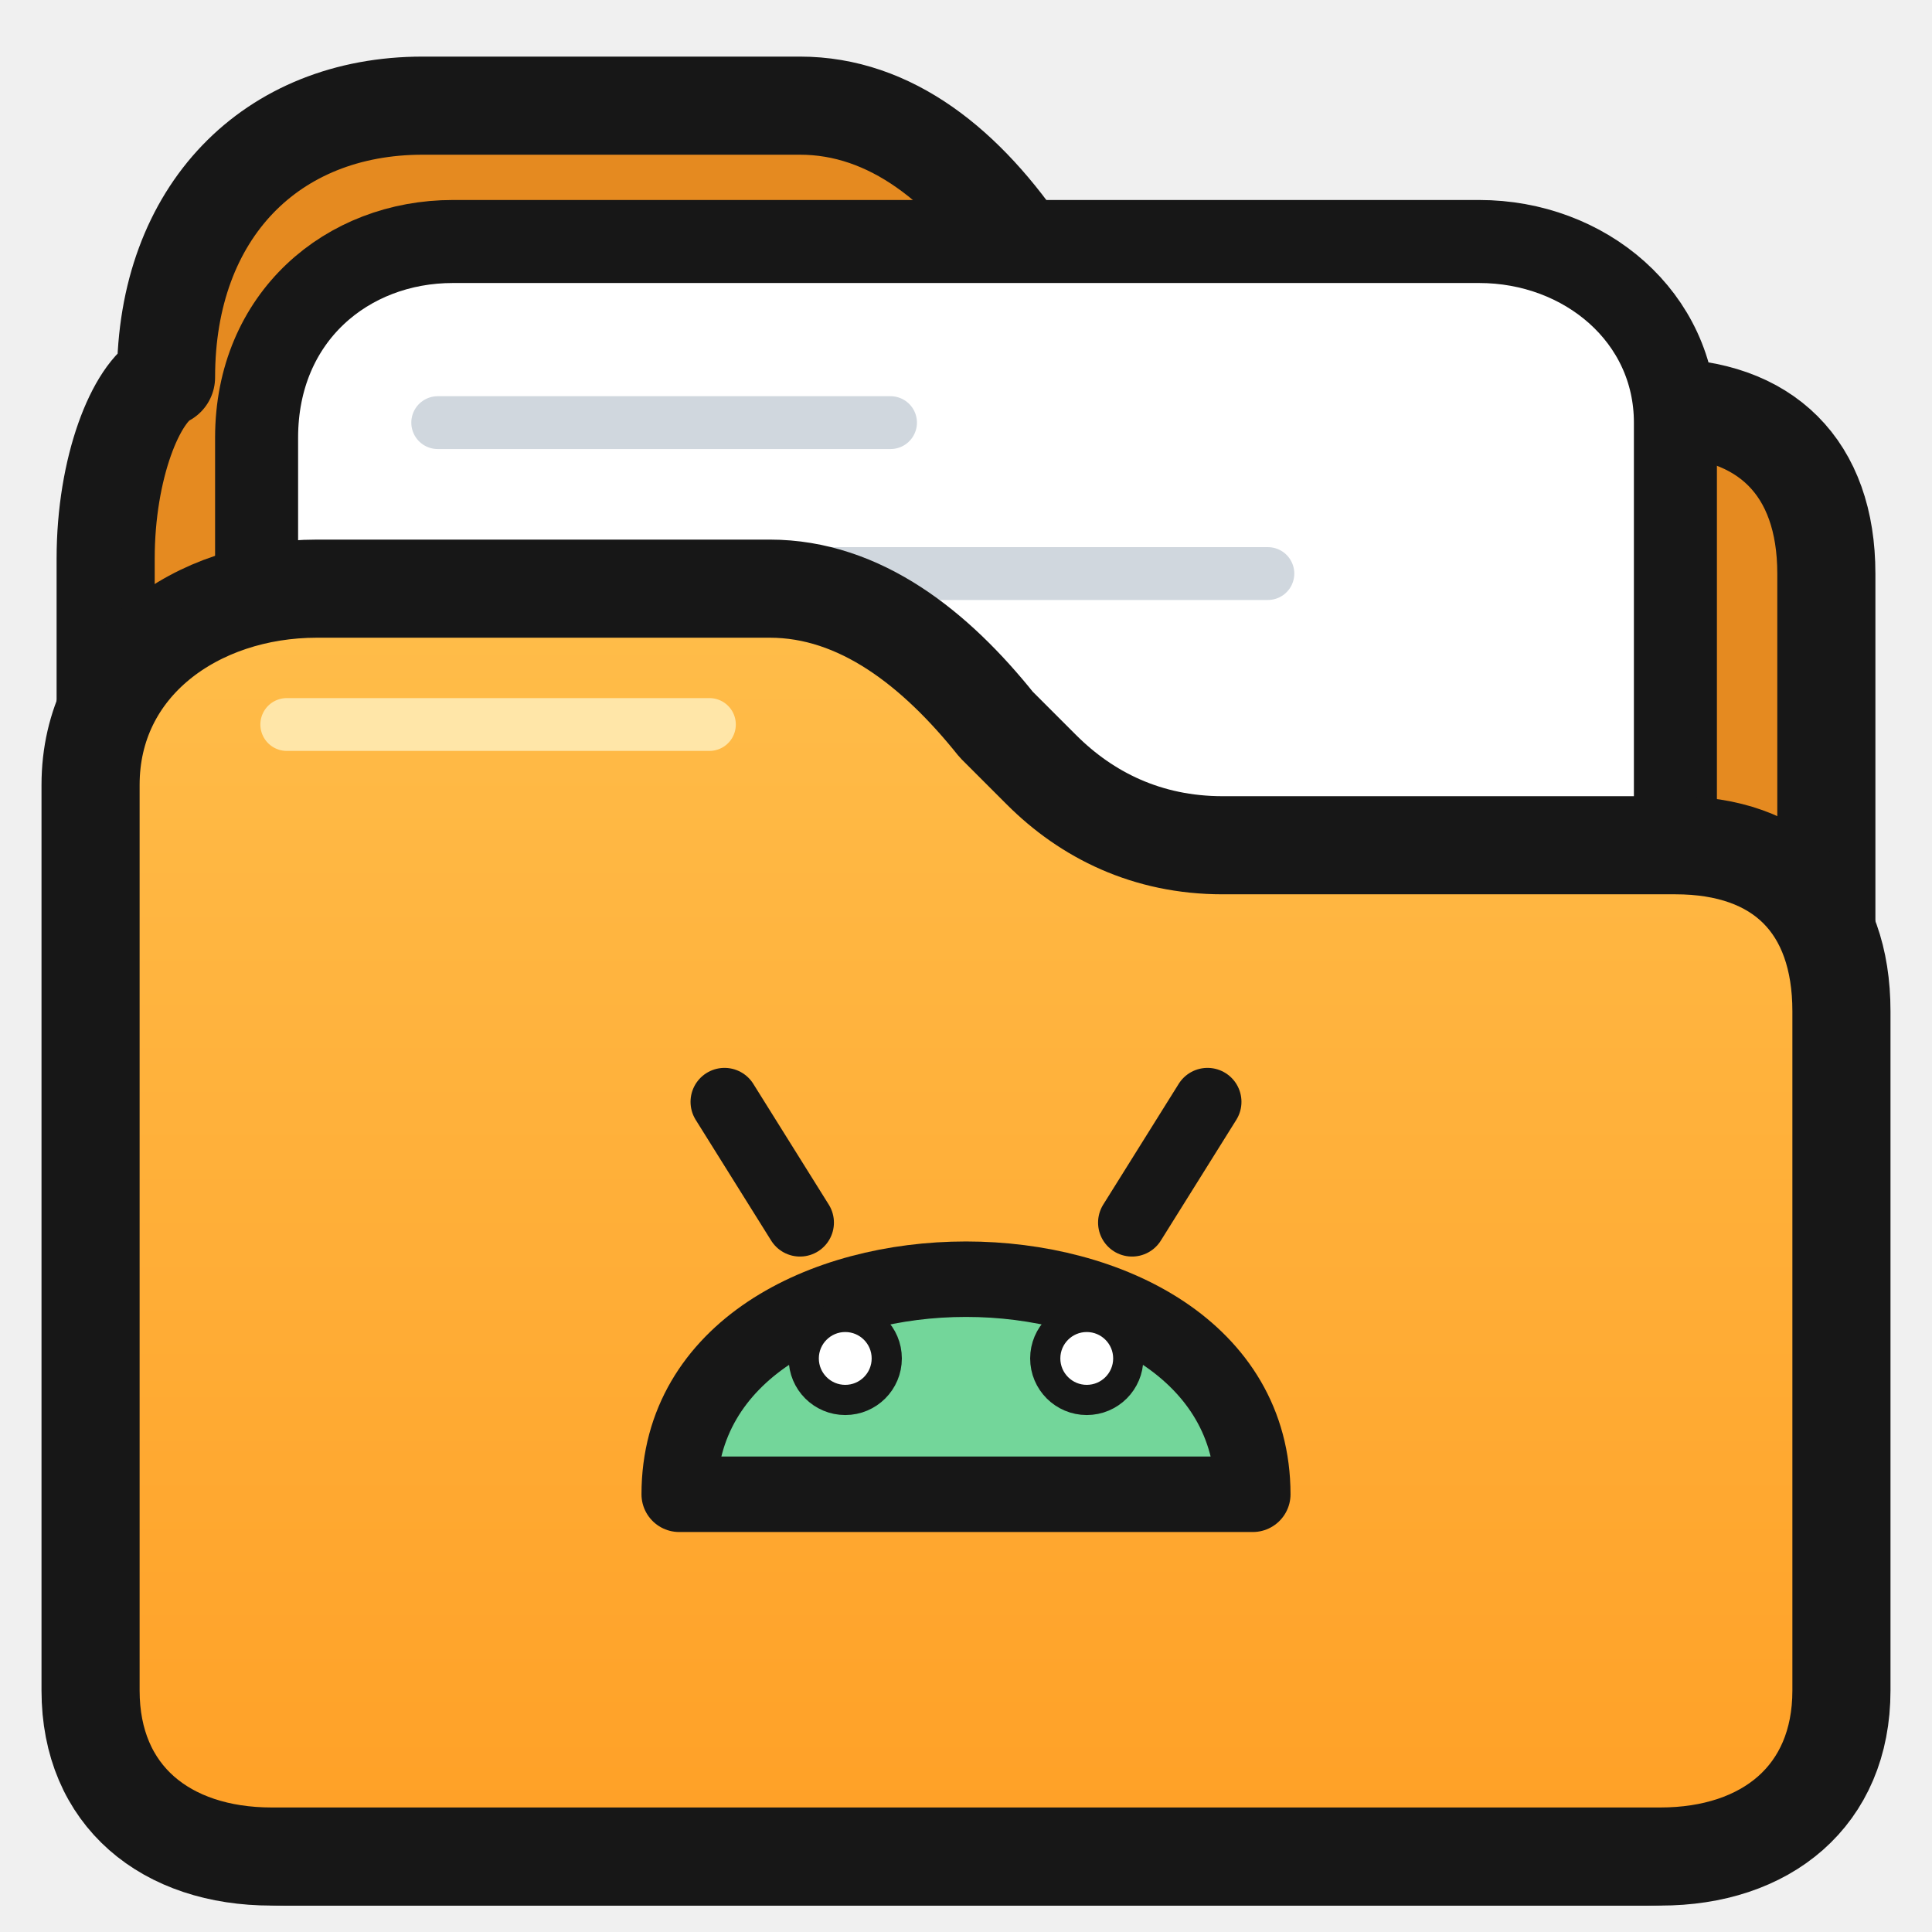
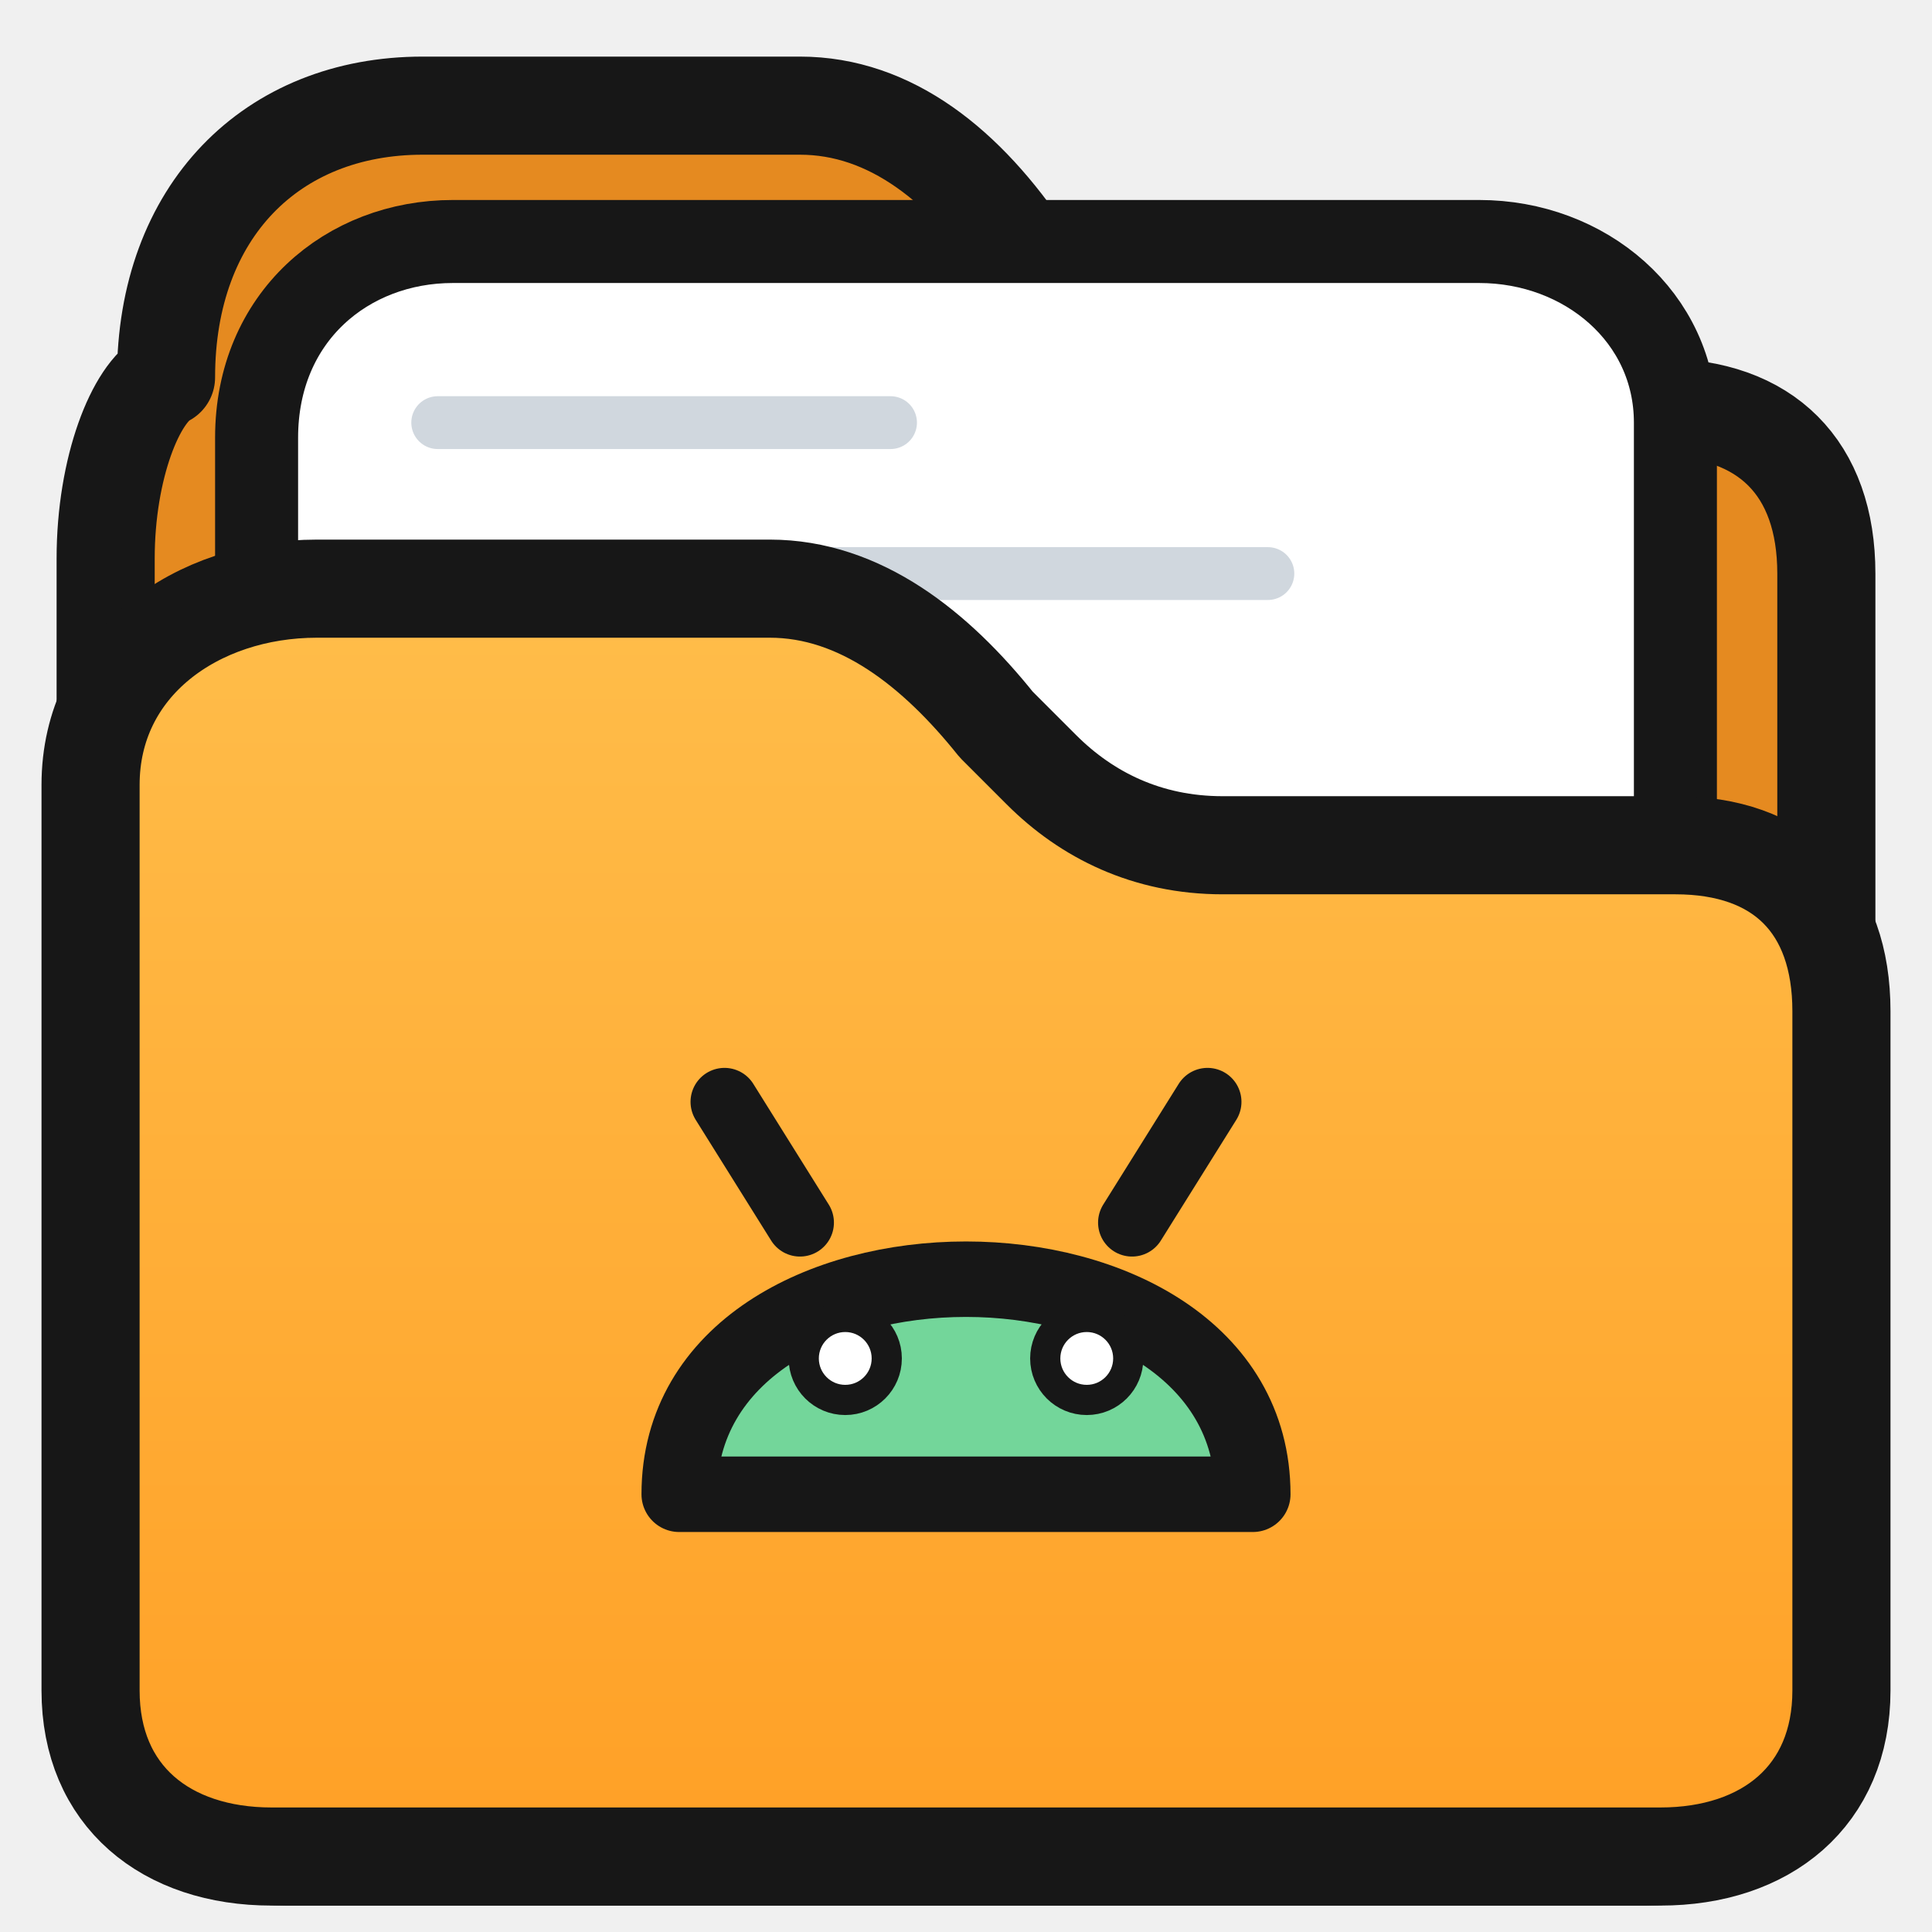
<svg xmlns="http://www.w3.org/2000/svg" viewBox="0 0 256 256" width="256" height="256">
  <defs>
    <linearGradient id="folder_flap" x1="0%" y1="0%" x2="0%" y2="100%">
      <stop offset="0%" stop-color="#FFBD4A" />
      <stop offset="100%" stop-color="#FFA026" />
    </linearGradient>
  </defs>
  <path d="M 22 50            C 22 28, 36 14, 56 14            L 106 14            C 118 14, 128 22, 136 34            L 142 42            C 148 50, 156 54, 166 54            L 220 54            C 234 54, 242 62, 242 76            L 242 222            C 242 236, 232 246, 218 246            L 38 246            C 24 246, 14 236, 14 222            L 14 74            C 14 62, 18 52, 22 50 Z" fill="#E58A20" stroke="#171717" stroke-width="13" stroke-linejoin="round" />
  <path d="M 34 58            C 34 42, 46 32, 60 32            L 196 32            C 210 32, 222 42, 222 56            L 222 116            L 34 116 Z" fill="#FFFFFF" stroke="#171717" stroke-width="11" stroke-linejoin="round" />
  <path d="M 58 56 L 118 56" stroke="#D0D7DE" stroke-width="7" stroke-linecap="round" />
  <path d="M 58 76 L 168 76" stroke="#D0D7DE" stroke-width="7" stroke-linecap="round" />
  <path d="M 12 104            C 12 88, 26 78, 42 78            L 102 78            C 114 78, 124 86, 132 96            L 138 102            C 144 108, 152 112, 162 112            L 222 112            C 236 112, 244 120, 244 134            L 244 224            C 244 238, 234 246, 220 246            L 36 246            C 22 246, 12 238, 12 224 Z" fill="url(#folder_flap)" stroke="#171717" stroke-width="13" stroke-linejoin="round" />
-   <path d="M 38 96 L 94 96" stroke="#FFE6A8" stroke-width="7" stroke-linecap="round" />
  <g transform="translate(128, 178)">
    <line x1="-22" y1="-16" x2="-32" y2="-32" stroke="#171717" stroke-width="9" stroke-linecap="round" />
    <line x1="22" y1="-16" x2="32" y2="-32" stroke="#171717" stroke-width="9" stroke-linecap="round" />
    <path d="M -38 20 L 38 20 C 38 -18, -38 -18, -38 20 Z" fill="#73D69A" stroke="#171717" stroke-width="10" stroke-linejoin="round" />
    <circle cx="-16" cy="2" r="5.5" fill="#FFFFFF" stroke="#171717" stroke-width="4" />
    <circle cx="16" cy="2" r="5.5" fill="#FFFFFF" stroke="#171717" stroke-width="4" />
  </g>
</svg>
